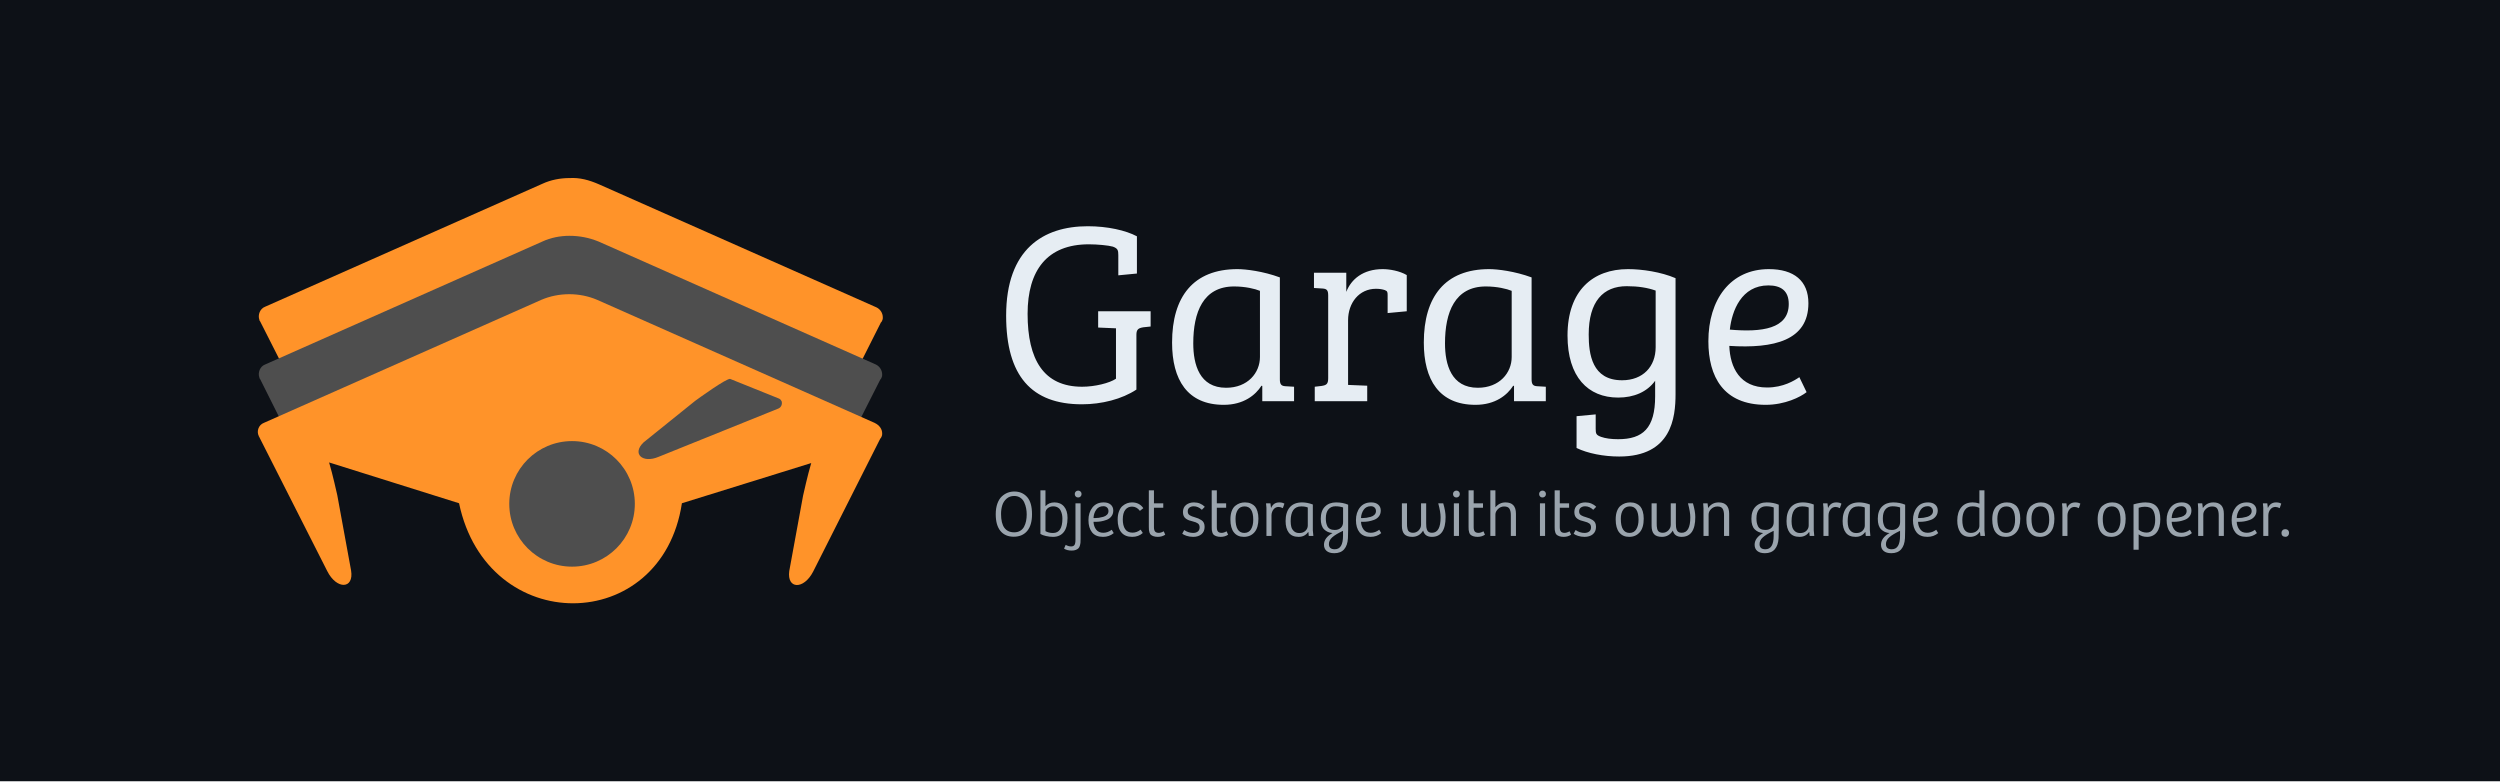
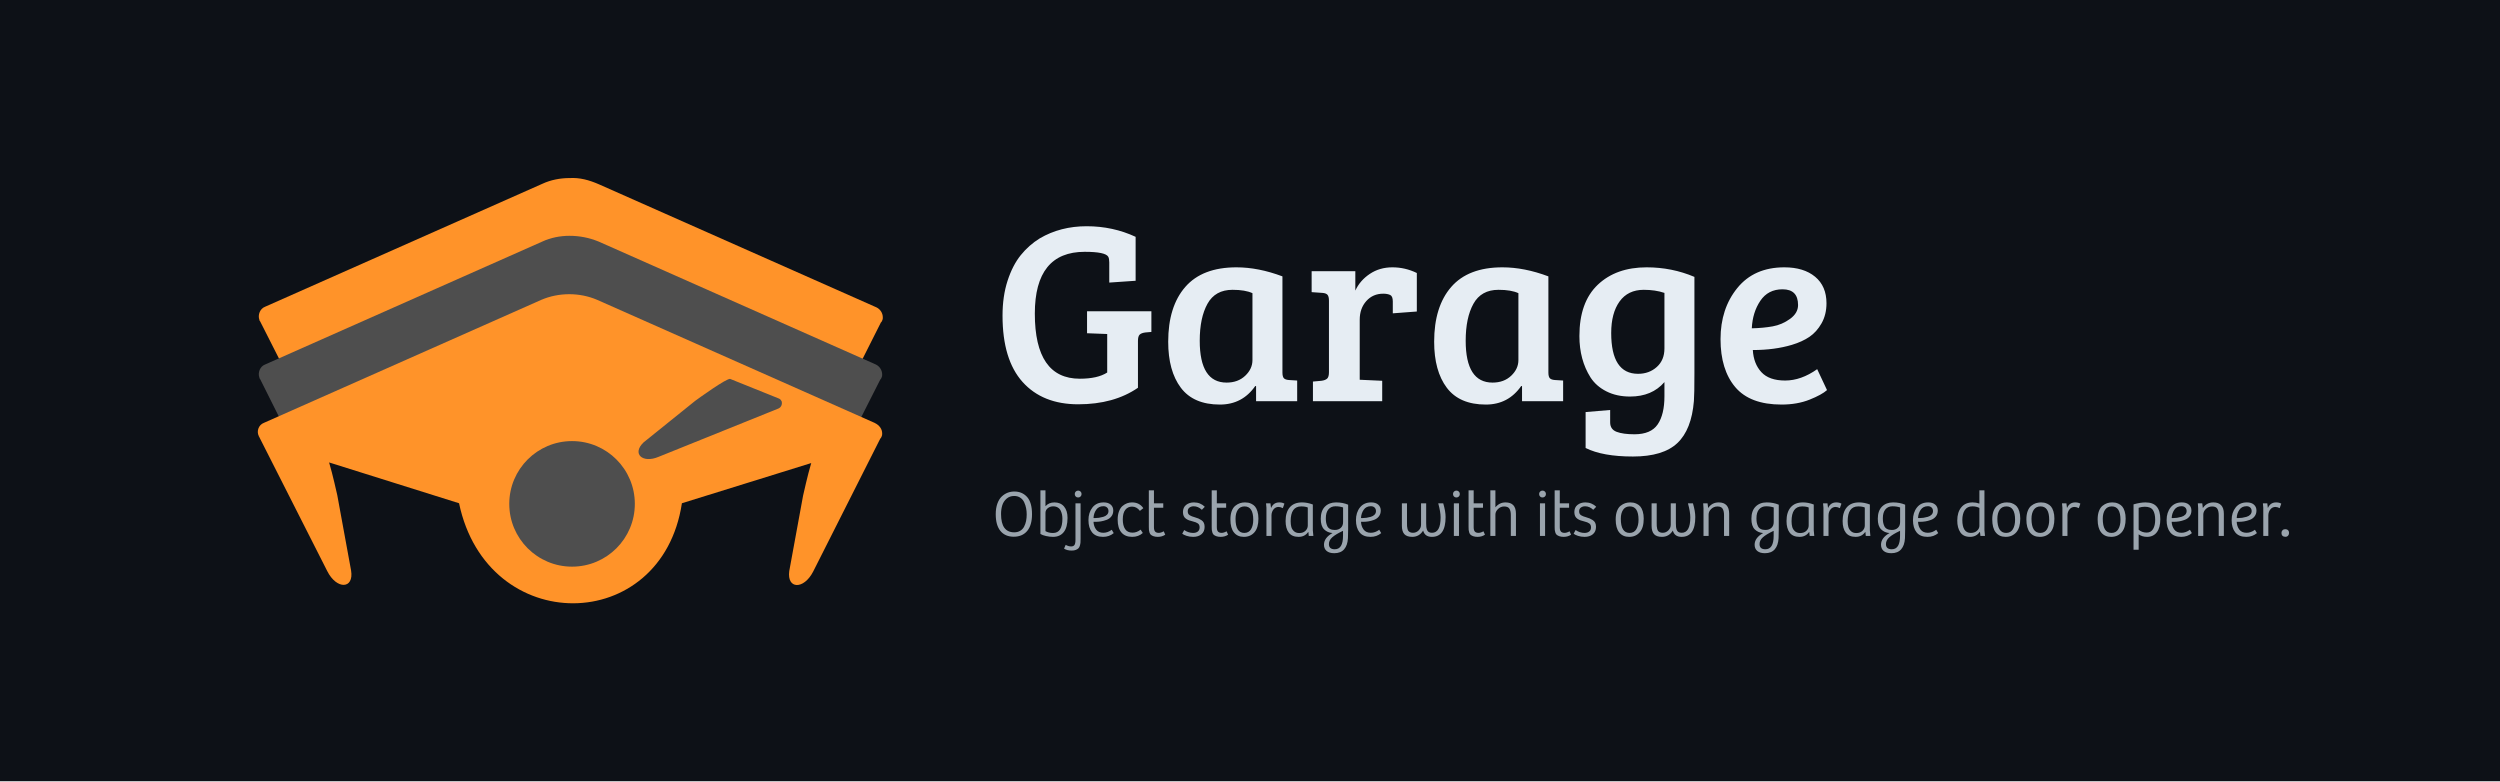
<svg xmlns="http://www.w3.org/2000/svg" viewBox="0 0 1600 500" width="1600" height="500" role="img" aria-label="garage">
  <rect width="1600" height="500" fill="#0d1117" />
  <g transform="translate(117.09,84.79) scale(16.52703)">
    <defs id="defs2" />
    <g id="layer1" transform="translate(-47.53114,-150.582)">
      <g id="g2446" transform="matrix(0.2645833,0,0,0.2645833,27.64954,132.0122)">
        <g id="g6567" transform="matrix(0.9247391,0,0,0.9247391,11.03272,11.16516)">
          <g id="g7383" transform="matrix(1.030099,0,0,1.030099,3.770254,-1.276309)">
            <path id="path6" d="m 136.062,99.136 c -0.868,0.096 -1.833,0 -2.701,-0.289 L 99.794,89.78 c -0.868,-0.289 -1.736,-0.675 -2.508,-1.157 z" style="stroke-width:0.965" />
            <path id="path26" class="st3" d="m 136.737,113.026 18.423,-7.427 c 0.386,-0.193 0.579,-0.579 0.482,-1.061 -0.097,-0.193 -0.193,-0.386 -0.482,-0.482 -2.122,-0.868 -4.823,-1.929 -7.427,-2.99 -0.482,-0.193 -5.016,3.087 -5.402,3.376 l -7.909,6.366 c -1.833,1.736 -0.193,3.28 2.315,2.219 z" style="stroke-width:0.965" />
            <ellipse id="circle28" class="st3" cx="123.426" cy="120.26" rx="9.646" ry="9.646" style="stroke-width:0.965" />
            <path id="path6-0" d="m 136.062,99.136 c -0.868,0.096 -1.833,0 -2.701,-0.289 L 99.794,89.78 c -0.868,-0.289 -1.736,-0.675 -2.508,-1.157 z" style="stroke-width:0.965" />
            <path id="path24-3-6-9" class="st4" d="m 123.04,70.199 c -1.447,0 -2.894,0.289 -4.148,0.868 L 76.259,89.973 c -0.772,0.289 -1.157,1.254 -0.868,2.026 0,0 0,0 0,0 0,0.096 0,0.096 0.096,0.193 l 6.848,13.504 h 5.98 l -0.868,-4.726 c -0.096,-0.386 -0.675,-3.087 -1.254,-5.016 l 19.967,6.27 c 0.289,1.254 0.579,2.411 1.061,3.472 h 32.313 c 0.386,-1.061 0.675,-2.219 0.868,-3.472 l 19.87,-6.173 c -0.579,1.929 -1.157,4.63 -1.254,5.016 l -0.868,4.726 h 5.98 l 6.752,-13.407 0.097,-0.096 0.097,-0.193 c 0,0 0,0 0,0 0.097,-0.193 0.097,-0.289 0.097,-0.482 0,-0.675 -0.386,-1.254 -0.965,-1.543 l -42.634,-18.905 c -1.543,-0.675 -2.99,-1.061 -4.533,-0.965 z" style="stroke-width:0.965" />
            <path id="path24-3-2" class="st0" d="m 123.04,79.073 c -1.447,0 -2.894,0.289 -4.148,0.868 L 76.259,98.847 c -0.772,0.289 -1.157,1.254 -0.868,2.026 0,0 0,0 0,0 0,0.097 0,0.097 0.096,0.193 l 3.665,7.331 h 7.909 c -0.289,-1.061 -0.579,-2.315 -0.965,-3.569 l 11.285,3.569 h 51.508 l 11.285,-3.569 c -0.386,1.157 -0.675,2.508 -0.965,3.569 h 7.909 l 3.665,-7.234 0.097,-0.097 0.097,-0.193 c 0,0 0,0 0,0 0.097,-0.193 0.097,-0.289 0.097,-0.482 0,-0.675 -0.386,-1.254 -0.965,-1.543 L 127.478,79.942 c -1.447,-0.579 -2.894,-0.868 -4.437,-0.868 z" style="stroke-width:0.965" />
            <path id="path24-0" class="st4" d="m 171.076,109.457 c 0,0.193 0,0.289 -0.097,0.482 0,0 0,0 0,0 l -0.097,0.193 v 0 l -0.097,0.097 -10.321,20.449 c -1.447,2.797 -4.051,2.701 -3.665,-0.097 l 2.122,-11.575 c 0.097,-0.386 0.675,-3.087 1.254,-5.016 l -19.87,6.173 c -3.087,20.352 -29.902,20.642 -34.242,0 L 86.097,113.894 c 0.579,1.929 1.157,4.63 1.254,5.016 l 2.122,11.575 c 0.482,2.894 -2.219,2.99 -3.665,0.097 L 75.391,110.036 c 0,-0.096 -0.096,-0.096 -0.096,-0.193 -0.386,-0.772 0,-1.736 0.772,-2.026 0,0 0,0 0,0 l 42.634,-18.905 c 2.701,-1.157 5.884,-1.157 8.585,0 l 42.634,18.905 c 0.772,0.386 1.157,0.965 1.157,1.64 z" style="stroke-width:0.965" />
            <path id="path26-2" class="st0" d="m 136.737,113.026 18.423,-7.427 c 0.386,-0.193 0.579,-0.579 0.482,-1.061 -0.097,-0.193 -0.193,-0.386 -0.482,-0.482 -2.122,-0.868 -4.823,-1.929 -7.427,-2.99 -0.482,-0.193 -5.016,3.087 -5.402,3.376 l -7.909,6.366 c -1.833,1.736 -0.193,3.28 2.315,2.219 z" style="stroke-width:0.965" />
            <ellipse id="circle28-3" class="st0" cx="123.426" cy="120.26" rx="9.646" ry="9.646" style="stroke-width:0.965" />
          </g>
        </g>
      </g>
    </g>
    <style type="text/css" id="style2346">
	.st0{fill:#4E4E4E;}
	.st1{fill:#FFD952;}
	.st2{fill:#49C8FA;}
	.st3{fill:#45C8FF;}
	.st4{fill:#FF9329;}
	.st5{fill:#3B2100;}
	.st6{fill:#C3C3C3;}
</style>
  </g>
  <g transform="translate(635.00,256.77)">
-     <path d="M61.86-100.41C67.32-100.41 74.44-99.74 77.25-98.92C80.39-97.76 80.72-96.60 80.72-93.46L80.72-80.56L92.63-81.71L92.63-105.53C85.52-109.34 73.77-111.98 61.20-111.98C32.59-111.98 8.93-97.26 8.93-54.75C8.93-16.21 25.14 1.98 57.40 1.98C70.14 1.98 83.04-1.32 92.30-7.44L92.30-42.51C92.30-45.98 93.62-46.81 96.77-47.31L101.40-47.80L101.40-57.56L67.82-57.56L67.82-47.14L79.23-46.65L79.23-14.39C75.10-11.58 65.67-9.26 57.56-9.26C32.92-9.26 22.66-26.63 22.66-55.91C22.66-83.86 35.23-100.41 61.86-100.41M184.11-79.23C173.35-83.20 162.27-84.53 156.98-84.53C128.69-84.53 115.13-66.83 115.13-37.55C115.13-13.73 124.89 2.32 148.21 2.32C160.95 2.32 168.56-3.97 172.36-9.92L172.86-9.76L172.86 0L193.20 0L193.20-9.26L187.58-9.59C184.93-9.76 184.11-10.92 184.11-14.06M171.37-28.29C171.37-18.20 163.59-8.60 149.70-8.60C132.66-8.60 128.69-23.49 128.69-37.05C128.69-56.90 134.98-73.44 154.83-73.44C161.94-73.44 168.23-71.95 171.37-70.63M245.64-71.95C247.95-71.95 249.77-71.62 251.26-71.13C253.08-70.47 253.08-69.64 253.08-67.49L253.08-56.41L265.32-57.56L265.32-80.72C260.86-83.37 254.41-84.53 249.94-84.53C237.37-84.53 229.76-78.08 226.62-69.97L226.62-82.21L205.94-82.21L205.94-72.45L211.40-72.12C214.21-71.95 215.04-70.96 215.04-67.65L215.04-14.72C215.04-10.92 213.88-10.26 210.74-9.76L206.44-9.26L206.44 0L240.02 0L240.02-9.92L227.77-10.42L227.77-51.77C227.77-63.02 234.89-71.95 245.64-71.95M345.22-79.23C334.47-83.20 323.38-84.53 318.09-84.53C289.80-84.53 276.24-66.83 276.24-37.55C276.24-13.73 286 2.32 309.32 2.32C322.06 2.32 329.67-3.97 333.47-9.92L333.97-9.76L333.97 0L354.32 0L354.32-9.26L348.69-9.59C346.05-9.76 345.22-10.92 345.22-14.06M332.48-28.29C332.48-18.20 324.71-8.60 310.81-8.60C293.77-8.60 289.80-23.49 289.80-37.05C289.80-56.90 296.09-73.44 315.94-73.44C323.05-73.44 329.34-71.95 332.48-70.63M437.35-78.74C428.09-82.71 416.02-84.53 406.92-84.53C384.59-84.53 368.21-70.96 368.21-42.02C368.21-15.55 381.28-2.32 400.63-2.32C410.72-2.32 419.16-5.95 424.29-13.07L424.29-3.14C424.29 17.20 416.51 24.32 400.63 24.32C396.17 24.32 392.53 23.82 389.71 22.83C386.57 21.67 386.24 20.84 386.24 17.70L386.24 8.44L374 9.59L374 29.94C381.11 33.41 391.37 35.40 401.29 35.40C434.87 35.40 437.35 10.42 437.35-4.63M424.62-34.57C424.62-22.17 416.51-13.40 403.11-13.40C383.92-13.40 381.77-30.11 381.77-42.68C381.77-63.85 391.04-73.61 406.09-73.61C413.53-73.61 419.49-72.62 424.62-70.80M522.38-62.69C522.38-77.08 513.11-84.53 497.07-84.53C472.42-84.53 458.36-65.01 458.36-38.38C458.36-15.71 467.95 2.32 495.08 2.32C507.32 2.32 517.25-2.65 521.22-5.79L516.59-15.38C513.44-13.23 506.33-8.77 495.91-8.77C478.54-8.77 472.26-21.50 471.76-35.40C500.38-33.58 522.38-38.87 522.38-62.69M509.80-62.20C509.80-46.32 492.60-44 472.09-45.82C473.41-57.89 479.53-74.11 496.74-74.11C504.68-74.11 509.80-70.80 509.80-62.20" fill="#e6edf3" />
+     <path d="M93.29-38.54L93.29-8.60Q77.91 1.98 55.08 1.98Q32.26 1.98 19.44-12.32Q6.62-26.63 6.62-54.75Q6.62-67.16 9.84-77.08Q13.07-87.01 18.28-93.46Q23.49-99.91 30.44-104.21Q43.67-111.98 60.46-111.98Q77.25-111.98 91.80-105.20L91.80-77.08L74.93-75.92L74.93-88.83Q74.93-91.31 74.27-92.47Q72.45-95.61 59.22-95.61Q27.29-95.61 27.29-56.08Q27.29-14.39 56.08-14.39Q67.49-14.39 73.61-18.36L73.61-43.01L73.44-43.01L60.71-43.50L60.71-57.56L101.89-57.56L101.89-44.33L98.09-44Q95.44-43.67 94.37-42.59Q93.29-41.52 93.29-38.54M185.76-79.89L185.76-18.36Q185.76-15.71 186.67-14.72Q187.58-13.73 189.89-13.56L195.19-13.23L195.19 0L168.89 0L168.89-9.59L168.39-9.76Q160.12 2.15 145.73 2.15Q128.86 2.15 120.75-8.60Q112.65-19.35 112.65-38.05Q112.65-60.54 123.56-73.11Q134.48-85.68 156.32-85.68Q170.38-85.68 185.76-79.89M166.57-26.30L166.57-69.14Q161.94-71.29 153.83-71.29Q142.75-71.29 137.79-62.36Q132.83-53.43 132.83-38.71Q132.83-11.91 150.03-11.91Q157.31-11.91 161.94-16.29Q166.57-20.68 166.57-26.30M215.53-18.53L215.53-64.35Q215.53-66.99 214.62-68.07Q213.71-69.14 211.40-69.31L204.45-69.80L204.45-83.20L232.41-83.20L232.41-70.80Q235.38-77.25 241.67-81.47Q247.95-85.68 256.14-85.68Q264.33-85.68 271.77-82.05L271.77-57.40L256.39-56.24L256.39-63.85Q256.39-67.16 254.74-67.98Q252.92-68.81 250.27-68.81Q243.65-68.81 239.44-64.10Q235.22-59.38 235.22-52.11L235.22-13.73L249.61-13.07L249.61 0L205.28 0L205.28-12.57L210.74-13.07Q213.22-13.40 214.38-14.47Q215.53-15.55 215.53-18.53M355.97-79.89L355.97-18.36Q355.97-15.71 356.88-14.72Q357.79-13.73 360.11-13.56L365.40-13.23L365.40 0L339.10 0L339.10-9.59L338.60-9.76Q330.33 2.15 315.94 2.15Q299.07 2.15 290.96-8.60Q282.86-19.35 282.86-38.05Q282.86-60.54 293.77-73.11Q304.69-85.68 326.53-85.68Q340.59-85.68 355.97-79.89M336.78-26.30L336.78-69.14Q332.15-71.29 324.05-71.29Q312.96-71.29 308-62.36Q303.04-53.43 303.04-38.71Q303.04-11.91 320.24-11.91Q327.52-11.91 332.15-16.29Q336.78-20.68 336.78-26.30M449.10-0.17Q447.61 18.20 438.51 26.80Q429.41 35.40 410.06 35.40Q390.71 35.40 379.79 29.94L379.79 6.95L395.50 5.62L395.50 13.56Q395.50 18.03 399.64 19.60Q403.77 21.17 411.05 21.17Q421.64 21.17 425.94 14.80Q430.24 8.44 430.24-3.14L430.24-12.24Q422.30-2.98 408.24-2.98Q399.64-2.98 393.11-6.29Q386.57-9.59 382.93-15.22Q375.82-26.47 375.82-41.68Q375.82-63.35 387.56-74.52Q399.31-85.68 418.83-85.68Q435.04-85.68 449.43-79.56L449.43-18.20Q449.43-4.14 449.10-0.17M430.24-33.74L430.24-69.31Q424.45-71.29 417.01-71.29Q406.92-71.29 401.54-63.85Q396.17-56.41 396.17-43.67Q396.17-17.53 413.37-17.53Q420.48-17.53 425.36-21.92Q430.24-26.30 430.24-33.74M506.99-85.68Q519.40-85.68 526.68-79.65Q533.95-73.61 533.95-62.69Q533.95-55.41 530.81-49.87Q527.67-44.33 523.04-41.19Q518.41-38.05 511.79-36.06Q500.71-32.75 486.81-32.75Q487.31-23.98 492.27-18.61Q497.23-13.23 507.49-13.23Q517.74-13.23 528-20.51L534.29-7.11Q530.98-4.14 523.12-0.99Q515.26 2.15 505.17 2.15Q484.99 2.15 475.56-9.02Q466.14-20.18 466.14-39.70Q466.14-59.22 476.89-72.45Q487.64-85.68 506.99-85.68M499.47-47.89Q505.50-48.96 510.63-52.68Q515.76-56.41 515.76-61.53Q515.76-71.62 505.83-71.62Q496.57-71.62 491.61-64.26Q486.65-56.90 486.15-46.65Q493.43-46.81 499.47-47.89" fill="#e6edf3" />
  </g>
  <g transform="translate(635.00,343)">
    <path d="M25.49-13.90Q25.49-6.85 22.39-3.17Q19.28 0.50 13.78 0.50Q8.32 0.50 5.29-3.17Q2.27-6.85 2.27-13.90Q2.27-17.77 3.32-20.69Q4.37-23.60 6.11-25.24Q7.85-26.88 9.89-27.66Q11.93-28.43 14.20-28.43Q19.19-28.43 22.34-24.93Q25.49-21.42 25.49-13.90M5.67-14.03Q5.67-2.31 14.11-2.31Q16.30-2.31 17.91-3.28Q19.53-4.24 20.41-5.92Q21.29-7.60 21.69-9.55Q22.09-11.51 22.09-13.78Q22.09-15.83 21.71-17.75Q21.34-19.66 20.50-21.50Q19.66-23.35 18-24.46Q16.34-25.58 14.07-25.58Q11.17-25.58 9.20-23.84Q7.22-22.09 6.45-19.59Q5.67-17.09 5.67-14.03M30.87-1.26L30.87-29.19L34.10-29.19L34.10-19.03Q36.29-21.46 39.86-21.46Q43.76-21.46 45.99-18.82Q48.22-16.17 48.22-11.55Q48.22-5.50 45.80-2.46Q43.39 0.59 38.89 0.59Q36.79 0.59 34.46 0.06Q32.13-0.46 30.87-1.26M34.10-14.78L34.10-3.07Q36.12-1.89 38.93-1.89Q44.94-1.89 44.94-11.05Q44.94-12.39 44.69-13.65Q44.44-14.91 43.85-16.17Q43.26-17.43 42.02-18.19Q40.78-18.94 39.06-18.94Q37.04-18.94 35.57-17.75Q34.10-16.55 34.10-14.78M53.30 2.56L53.30-20.87L56.57-20.87L56.57 1.81Q56.57 3.23 56.51 4.16Q56.45 5.08 56.13 6.17Q55.82 7.27 55.23 7.88Q54.64 8.48 53.55 8.93Q52.46 9.37 50.90 9.37Q47.88 9.37 45.99 8.11L47.04 5.71Q48.80 6.72 50.53 6.72Q52 6.72 52.65 5.80Q53.30 4.87 53.30 2.56M52.84-26.84Q52.84-27.76 53.47-28.39Q54.10-29.02 55.02-29.02Q55.94-29.02 56.57-28.39Q57.20-27.76 57.20-26.84Q57.20-25.87 56.57-25.24Q55.94-24.61 54.98-24.61Q54.05-24.61 53.45-25.24Q52.84-25.87 52.84-26.84M71.36-21.46Q74.26-21.46 75.87-20.03Q77.49-18.61 77.49-16.25Q77.49-14.07 76.31-12.54Q75.14-11 73.21-10.29Q71.27-9.58 69.53-9.30Q67.79-9.03 65.94-9.03Q65.73-9.03 65.37-9.05Q65.02-9.07 64.85-9.07Q64.97-6.13 66.53-4.07Q68.08-2.02 71.15-2.02Q73.92-2.02 76.52-3.95L77.78-1.81Q74.93 0.59 70.94 0.59Q66.23 0.59 63.92-2.29Q61.61-5.17 61.61-10.12Q61.61-14.99 64.18-18.23Q66.74-21.46 71.36-21.46M74.42-15.88Q74.42-17.35 73.52-18.19Q72.62-19.03 71.19-19.03Q68.12-19.03 66.55-16.72Q64.97-14.41 64.85-11.47Q64.97-11.47 65.25-11.45Q65.52-11.42 65.69-11.42Q66.99-11.42 68.29-11.61Q69.59-11.80 71.09-12.22Q72.58-12.64 73.50-13.59Q74.42-14.53 74.42-15.88M89.84-2.10Q92.57-2.10 95-4.03L96.39-1.89Q93.66 0.59 89.59 0.59Q85.05 0.59 82.68-2.25Q80.30-5.08 80.30-10.46Q80.30-13.48 81.16-15.75Q82.03-18.02 83.43-19.19Q84.84-20.37 86.35-20.92Q87.86-21.46 89.46-21.46Q94.25-21.46 96.73-17.77L94.54-16.04Q92.48-18.77 89.50-18.77Q86.81-18.77 85.20-16.72Q83.58-14.66 83.58-10.58Q83.58-6.64 85.09-4.37Q86.60-2.10 89.84-2.10M100.25-5.71L100.25-29.19L103.53-29.19L103.53-20.87L109.49-20.87L109.49-18.06L103.53-18.06L103.53-5.63Q103.53-3.61 104.29-2.79Q105.04-1.97 106.60-1.97Q108.07-1.97 109.79-2.98L110.75-0.80Q108.74 0.59 106.01 0.59Q104.41 0.59 103.28 0.19Q102.14-0.21 101.56-0.74Q100.97-1.26 100.67-2.21Q100.38-3.15 100.32-3.84Q100.25-4.54 100.25-5.71M121.63-1.43L122.89-3.78Q125.58-1.93 128.60-1.93Q130.45-1.93 131.61-2.83Q132.76-3.74 132.76-5.50Q132.76-7.18 131.67-7.98Q130.58-8.78 128.44-9.28Q126.97-9.62 126-9.98Q125.03-10.33 124.05-11Q123.06-11.68 122.58-12.73Q122.09-13.78 122.09-15.29Q122.09-18.27 124.13-19.87Q126.17-21.46 129.11-21.46Q133.27-21.46 136.08-18.65L134.19-16.72Q131.80-18.98 128.98-18.98Q127.43-18.98 126.29-18.17Q125.16-17.35 125.16-15.75Q125.16-14.87 125.47-14.24Q125.79-13.61 126.55-13.17Q127.30-12.73 127.85-12.54Q128.39-12.35 129.61-11.97Q131.17-11.51 131.96-11.17Q132.76-10.84 133.85-10.14Q134.95-9.45 135.45-8.38Q135.95-7.31 135.95-5.80Q135.95-2.77 133.94-1.09Q131.92 0.59 128.65 0.59Q126.34 0.59 124.40-0.06Q122.47-0.71 121.63-1.43M140.49-5.71L140.49-29.19L143.77-29.19L143.77-20.87L149.73-20.87L149.73-18.06L143.77-18.06L143.77-5.63Q143.77-3.61 144.52-2.79Q145.28-1.97 146.83-1.97Q148.30-1.97 150.02-2.98L150.99-0.80Q148.97 0.59 146.24 0.59Q144.65 0.59 143.51 0.19Q142.38-0.21 141.79-0.74Q141.20-1.26 140.91-2.21Q140.62-3.15 140.55-3.84Q140.49-4.54 140.49-5.71M161.36-1.93Q164.22-1.93 165.65-4.28Q167.08-6.64 167.08-10.33Q167.08-18.90 161.53-18.90Q158.68-18.90 157.21-16.74Q155.74-14.57 155.74-11Q155.74-1.93 161.36-1.93M152.46-10.58Q152.46-13.69 153.30-15.92Q154.14-18.14 155.59-19.30Q157.04-20.45 158.55-20.96Q160.06-21.46 161.78-21.46Q162.83-21.46 163.80-21.29Q164.77-21.13 166.05-20.50Q167.33-19.87 168.23-18.82Q169.13-17.77 169.76-15.75Q170.39-13.73 170.39-11.05Q170.39-5.21 167.83-2.31Q165.27 0.59 161.07 0.59Q157 0.59 154.73-2.23Q152.46-5.04 152.46-10.58M178.75-13.31L178.75 0L175.52 0L175.52-18.02L175.27-20.87L178.08-20.87L178.46-17.85Q180.01-21.46 183.71-21.46Q185.77-21.46 187.03-20.66L186.02-17.77Q184.51-18.56 183.29-18.56Q181.36-18.56 180.10-17.03Q178.84-15.50 178.75-13.31M205.21-20.12L205.21-3.65L205.55 0L202.61 0L202.36-2.48L202.23-2.52Q200.09 0.59 196.10 0.59Q191.86 0.59 189.82-2.10Q187.78-4.79 187.78-9.53Q187.78-15.20 190.47-18.33Q193.16-21.46 198.32-21.46Q201.64-21.46 205.21-20.12M201.98-6.64L201.98-18.19Q200.38-18.90 197.78-18.90Q191.02-18.90 191.02-9.41Q191.02-7.35 191.44-5.78Q191.86-4.20 193.16-3.02Q194.46-1.85 196.52-1.85Q199.04-1.85 200.51-3.30Q201.98-4.75 201.98-6.64M218.95 11.05Q215.75 11.05 214.05 9.62Q212.35 8.19 212.35 5.63Q212.35 1.18 217.81-1.85Q214.54-2.10 212.41-4.22Q210.29-6.34 210.29-10.96Q210.29-16.09 212.98-18.77Q215.67-21.46 220.08-21.46Q224.36-21.46 227.81-19.99L227.81-4.28Q227.81-1.26 227.68 1.47Q227.43 6.05 225.25 8.55Q223.06 11.05 218.95 11.05M224.57-8.86L224.57-18.23Q222.31-18.98 219.70-18.98Q216.85-18.98 215.19-17.01Q213.53-15.04 213.53-11.30Q213.53-9.79 213.72-8.67Q213.91-7.56 214.45-6.34Q215-5.12 216.22-4.47Q217.43-3.82 219.24-3.82Q221.68-3.82 223.13-5.19Q224.57-6.55 224.57-8.86M215.50 5.21Q215.50 8.53 219.24 8.53Q224.53 8.53 224.53-0.04L224.53-3.28Q219.74-1.01 217.62 0.90Q215.50 2.81 215.50 5.21M242.55-21.46Q245.45-21.46 247.06-20.03Q248.68-18.61 248.68-16.25Q248.68-14.07 247.51-12.54Q246.33-11 244.40-10.29Q242.47-9.58 240.72-9.30Q238.98-9.03 237.13-9.03Q236.92-9.03 236.56-9.05Q236.21-9.07 236.04-9.07Q236.17-6.13 237.72-4.07Q239.27-2.02 242.34-2.02Q245.11-2.02 247.72-3.95L248.98-1.81Q246.12 0.59 242.13 0.59Q237.43 0.59 235.12-2.29Q232.81-5.17 232.81-10.12Q232.81-14.99 235.37-18.23Q237.93-21.46 242.55-21.46M245.62-15.88Q245.62-17.35 244.71-18.19Q243.81-19.03 242.38-19.03Q239.32-19.03 237.74-16.72Q236.17-14.41 236.04-11.47Q236.17-11.47 236.44-11.45Q236.71-11.42 236.88-11.42Q238.18-11.42 239.48-11.61Q240.79-11.80 242.28-12.22Q243.77-12.64 244.69-13.59Q245.62-14.53 245.62-15.88M285.47-20.87L288.67-20.87Q290.18-15.75 290.18-12.10Q290.18 0.59 281.40 0.59Q276.86 0.59 275.81-3.44Q273.34 0.59 268.80 0.59Q265.40 0.59 263.80-1.13Q262.21-2.86 262.21-6.47L262.21-20.87L265.48-20.87L265.48-8.19Q265.48-6.97 265.52-6.26Q265.57-5.54 265.78-4.62Q265.99-3.70 266.36-3.21Q266.74-2.73 267.48-2.37Q268.21-2.02 269.30-2.02Q271.45-2.02 272.96-3.57Q274.47-5.12 274.47-7.18L274.47-20.87L277.75-20.87L277.75-8.06Q277.75-6.64 277.85-5.75Q277.96-4.87 278.29-3.91Q278.63-2.94 279.43-2.48Q280.22-2.02 281.48-2.02Q286.99-2.02 286.99-11.93Q286.99-15.37 285.47-20.87M298.75-20.87L298.75 0L295.47 0L295.47-20.87L298.75-20.87M294.92-26.84Q294.92-27.76 295.55-28.39Q296.18-29.02 297.11-29.02Q298.03-29.02 298.66-28.39Q299.29-27.76 299.29-26.84Q299.29-25.87 298.66-25.24Q298.03-24.61 297.07-24.61Q296.14-24.61 295.53-25.24Q294.92-25.87 294.92-26.84M304.88-5.71L304.88-29.19L308.15-29.19L308.15-20.87L314.12-20.87L314.12-18.06L308.15-18.06L308.15-5.63Q308.15-3.61 308.91-2.79Q309.67-1.97 311.22-1.97Q312.69-1.97 314.41-2.98L315.38-0.80Q313.36 0.59 310.63 0.59Q309.04 0.59 307.90 0.19Q306.77-0.21 306.18-0.74Q305.59-1.26 305.30-2.21Q305-3.15 304.94-3.84Q304.88-4.54 304.88-5.71M322.06-13.69L322.06 0L318.82 0L318.82-29.19L322.06-29.19L322.06-18.31Q324.66-21.46 328.52-21.46Q335.20-21.46 335.20-14.24L335.20 0L331.93 0L331.93-13.36Q331.93-15.96 331.04-17.41Q330.16-18.86 327.64-18.86Q325.42-18.86 323.74-17.24Q322.06-15.62 322.06-13.69M353.85-20.87L353.85 0L350.57 0L350.57-20.87L353.85-20.87M350.03-26.84Q350.03-27.76 350.66-28.39Q351.29-29.02 352.21-29.02Q353.14-29.02 353.77-28.39Q354.40-27.76 354.40-26.84Q354.40-25.87 353.77-25.24Q353.14-24.61 352.17-24.61Q351.25-24.61 350.64-25.24Q350.03-25.87 350.03-26.84M359.98-5.71L359.98-29.19L363.26-29.19L363.26-20.87L369.22-20.87L369.22-18.06L363.26-18.06L363.26-5.63Q363.26-3.61 364.01-2.79Q364.77-1.97 366.32-1.97Q367.79-1.97 369.52-2.98L370.48-0.80Q368.47 0.59 365.74 0.59Q364.14 0.59 363.01 0.19Q361.87-0.21 361.28-0.74Q360.70-1.26 360.40-2.21Q360.11-3.15 360.04-3.84Q359.98-4.54 359.98-5.71M372.12-1.43L373.38-3.78Q376.07-1.93 379.09-1.93Q380.94-1.93 382.09-2.83Q383.25-3.74 383.25-5.50Q383.25-7.18 382.16-7.98Q381.07-8.78 378.92-9.28Q377.45-9.62 376.49-9.98Q375.52-10.33 374.53-11Q373.55-11.68 373.06-12.73Q372.58-13.78 372.58-15.29Q372.58-18.27 374.62-19.87Q376.66-21.46 379.60-21.46Q383.75-21.46 386.57-18.65L384.68-16.72Q382.28-18.98 379.47-18.98Q377.92-18.98 376.78-18.17Q375.65-17.35 375.65-15.75Q375.65-14.87 375.96-14.24Q376.28-13.61 377.03-13.17Q377.79-12.73 378.34-12.54Q378.88-12.35 380.10-11.97Q381.65-11.51 382.45-11.17Q383.25-10.84 384.34-10.14Q385.43-9.45 385.94-8.38Q386.44-7.31 386.44-5.80Q386.44-2.77 384.43-1.09Q382.41 0.59 379.13 0.59Q376.82 0.59 374.89-0.06Q372.96-0.71 372.12-1.43M407.95-1.93Q410.80-1.93 412.23-4.28Q413.66-6.64 413.66-10.33Q413.66-18.90 408.11-18.90Q405.26-18.90 403.79-16.74Q402.32-14.57 402.32-11Q402.32-1.93 407.95-1.93M399.04-10.58Q399.04-13.69 399.88-15.92Q400.72-18.14 402.17-19.30Q403.62-20.45 405.13-20.96Q406.64-21.46 408.37-21.46Q409.42-21.46 410.38-21.29Q411.35-21.13 412.63-20.50Q413.91-19.87 414.81-18.82Q415.72-17.77 416.35-15.75Q416.98-13.73 416.98-11.05Q416.98-5.21 414.41-2.31Q411.85 0.59 407.65 0.59Q403.58 0.59 401.31-2.23Q399.04-5.04 399.04-10.58M445.28-20.87L448.48-20.87Q449.99-15.75 449.99-12.10Q449.99 0.59 441.21 0.59Q436.67 0.59 435.62-3.44Q433.15 0.59 428.61 0.59Q425.21 0.59 423.61-1.13Q422.02-2.86 422.02-6.47L422.02-20.87L425.29-20.87L425.29-8.19Q425.29-6.97 425.33-6.26Q425.38-5.54 425.59-4.62Q425.80-3.70 426.17-3.21Q426.55-2.73 427.29-2.37Q428.02-2.02 429.11-2.02Q431.26-2.02 432.77-3.57Q434.28-5.12 434.28-7.18L434.28-20.87L437.56-20.87L437.56-8.06Q437.56-6.64 437.66-5.75Q437.77-4.87 438.10-3.91Q438.44-2.94 439.24-2.48Q440.03-2.02 441.29-2.02Q446.80-2.02 446.80-11.93Q446.80-15.37 445.28-20.87M458.51-13.69L458.51 0L455.24 0L455.24-17.72L455.03-20.87L457.84-20.87L458.22-17.85Q460.66-21.46 464.98-21.46Q468.26-21.46 469.96-19.64Q471.66-17.81 471.66-14.24L471.66 0L468.38 0L468.38-13.23Q468.38-15.92 467.50-17.39Q466.62-18.86 464.18-18.86Q461.83-18.86 460.17-17.26Q458.51-15.67 458.51-13.69M494.55 11.05Q491.36 11.05 489.66 9.62Q487.96 8.19 487.96 5.63Q487.96 1.18 493.42-1.85Q490.14-2.10 488.02-4.22Q485.90-6.34 485.90-10.96Q485.90-16.09 488.59-18.77Q491.27-21.46 495.68-21.46Q499.97-21.46 503.41-19.99L503.41-4.28Q503.41-1.26 503.29 1.47Q503.03 6.05 500.85 8.55Q498.67 11.05 494.55 11.05M500.18-8.86L500.18-18.23Q497.91-18.98 495.31-18.98Q492.45-18.98 490.79-17.01Q489.13-15.04 489.13-11.30Q489.13-9.79 489.32-8.67Q489.51-7.56 490.06-6.34Q490.60-5.12 491.82-4.47Q493.04-3.82 494.84-3.82Q497.28-3.82 498.73-5.19Q500.18-6.55 500.18-8.86M491.11 5.21Q491.11 8.53 494.84 8.53Q500.14 8.53 500.14-0.04L500.14-3.28Q495.35-1.01 493.23 0.90Q491.11 2.81 491.11 5.21M525.80-20.12L525.80-3.65L526.13 0L523.19 0L522.94-2.48L522.82-2.52Q520.67 0.59 516.68 0.59Q512.44 0.59 510.40-2.10Q508.37-4.79 508.37-9.53Q508.37-15.20 511.06-18.33Q513.74-21.46 518.91-21.46Q522.23-21.46 525.80-20.12M522.56-6.64L522.56-18.19Q520.97-18.90 518.36-18.90Q511.60-18.90 511.60-9.41Q511.60-7.35 512.02-5.78Q512.44-4.20 513.74-3.02Q515.05-1.85 517.10-1.85Q519.62-1.85 521.09-3.30Q522.56-4.75 522.56-6.64M535.25-13.31L535.25 0L532.01 0L532.01-18.02L531.76-20.87L534.58-20.87L534.95-17.85Q536.51-21.46 540.20-21.46Q542.26-21.46 543.52-20.66L542.51-17.77Q541-18.56 539.78-18.56Q537.85-18.56 536.59-17.03Q535.33-15.50 535.25-13.31M561.71-20.12L561.71-3.65L562.04 0L559.10 0L558.85-2.48L558.73-2.52Q556.58 0.59 552.59 0.59Q548.35 0.59 546.31-2.10Q544.28-4.79 544.28-9.53Q544.28-15.20 546.97-18.33Q549.65-21.46 554.82-21.46Q558.14-21.46 561.71-20.12M558.47-6.64L558.47-18.19Q556.88-18.90 554.27-18.90Q547.51-18.90 547.51-9.41Q547.51-7.35 547.93-5.78Q548.35-4.20 549.65-3.02Q550.96-1.85 553.01-1.85Q555.53-1.85 557-3.30Q558.47-4.75 558.47-6.64M575.44 11.05Q572.25 11.05 570.55 9.62Q568.85 8.19 568.85 5.63Q568.85 1.18 574.31-1.85Q571.03-2.10 568.91-4.22Q566.79-6.34 566.79-10.96Q566.79-16.09 569.48-18.77Q572.17-21.46 576.58-21.46Q580.86-21.46 584.30-19.99L584.30-4.28Q584.30-1.26 584.18 1.47Q583.93 6.05 581.74 8.55Q579.56 11.05 575.44 11.05M581.07-8.86L581.07-18.23Q578.80-18.98 576.20-18.98Q573.34-18.98 571.68-17.01Q570.02-15.04 570.02-11.30Q570.02-9.79 570.21-8.67Q570.40-7.56 570.95-6.34Q571.49-5.12 572.71-4.47Q573.93-3.82 575.74-3.82Q578.17-3.82 579.62-5.19Q581.07-6.55 581.07-8.86M572 5.21Q572 8.53 575.74 8.53Q581.03 8.53 581.03-0.04L581.03-3.28Q576.24-1.01 574.12 0.90Q572 2.81 572 5.21M599.05-21.46Q601.94-21.46 603.56-20.03Q605.18-18.61 605.18-16.25Q605.18-14.07 604-12.54Q602.83-11 600.89-10.29Q598.96-9.58 597.22-9.30Q595.48-9.03 593.63-9.03Q593.42-9.03 593.06-9.05Q592.70-9.07 592.54-9.07Q592.66-6.13 594.22-4.07Q595.77-2.02 598.84-2.02Q601.61-2.02 604.21-3.95L605.47-1.81Q602.62 0.59 598.63 0.59Q593.92 0.59 591.61-2.29Q589.30-5.17 589.30-10.12Q589.30-14.99 591.86-18.23Q594.43-21.46 599.05-21.46M602.11-15.88Q602.11-17.35 601.21-18.19Q600.31-19.03 598.88-19.03Q595.81-19.03 594.24-16.72Q592.66-14.41 592.54-11.47Q592.66-11.47 592.94-11.45Q593.21-11.42 593.38-11.42Q594.68-11.42 595.98-11.61Q597.28-11.80 598.77-12.22Q600.26-12.64 601.19-13.59Q602.11-14.53 602.11-15.88M627.48-21.46Q629.62-21.46 631.81-20.71L631.81-29.19L635.04-29.19L635.04-3.78L635.38 0L632.48 0L632.18-2.52L632.02-2.56Q629.79 0.59 625.84 0.59Q621.56 0.59 619.61-2.31Q617.65-5.21 617.65-9.83Q617.65-15.20 620.24-18.33Q622.82-21.46 627.48-21.46M631.81-6.43L631.81-17.93Q629.87-18.94 627.35-18.94Q624.08-18.94 622.48-16.55Q620.89-14.15 620.89-10.21Q620.89-1.93 626.35-1.93Q628.78-1.93 630.29-3.32Q631.81-4.70 631.81-6.43M648.94-1.93Q651.80-1.93 653.23-4.28Q654.65-6.64 654.65-10.33Q654.65-18.90 649.11-18.90Q646.25-18.90 644.78-16.74Q643.31-14.57 643.31-11Q643.31-1.93 648.94-1.93M640.04-10.58Q640.04-13.69 640.88-15.92Q641.72-18.14 643.17-19.30Q644.62-20.45 646.13-20.96Q647.64-21.46 649.36-21.46Q650.41-21.46 651.38-21.29Q652.34-21.13 653.63-20.50Q654.91-19.87 655.81-18.82Q656.71-17.77 657.34-15.75Q657.97-13.73 657.97-11.05Q657.97-5.21 655.41-2.31Q652.85 0.59 648.65 0.59Q644.57 0.59 642.31-2.23Q640.04-5.04 640.04-10.58M670.78-1.93Q673.64-1.93 675.07-4.28Q676.49-6.64 676.49-10.33Q676.49-18.90 670.95-18.90Q668.09-18.90 666.62-16.74Q665.15-14.57 665.15-11Q665.15-1.93 670.78-1.93M661.88-10.58Q661.88-13.69 662.72-15.92Q663.56-18.14 665.01-19.30Q666.46-20.45 667.97-20.96Q669.48-21.46 671.20-21.46Q672.25-21.46 673.22-21.29Q674.18-21.13 675.47-20.50Q676.75-19.87 677.65-18.82Q678.55-17.77 679.18-15.75Q679.81-13.73 679.81-11.05Q679.81-5.21 677.25-2.31Q674.69 0.59 670.49 0.59Q666.41 0.59 664.15-2.23Q661.88-5.04 661.88-10.58M688.17-13.31L688.17 0L684.94 0L684.94-18.02L684.68-20.87L687.50-20.87L687.88-17.85Q689.43-21.46 693.13-21.46Q695.18-21.46 696.44-20.66L695.44-17.77Q693.92-18.56 692.71-18.56Q690.77-18.56 689.51-17.03Q688.25-15.50 688.17-13.31M716.39-1.93Q719.25-1.93 720.68-4.28Q722.11-6.64 722.11-10.33Q722.11-18.90 716.56-18.90Q713.71-18.90 712.24-16.74Q710.77-14.57 710.77-11Q710.77-1.93 716.39-1.93M707.49-10.58Q707.49-13.69 708.33-15.92Q709.17-18.14 710.62-19.30Q712.07-20.45 713.58-20.96Q715.09-21.46 716.81-21.46Q717.86-21.46 718.83-21.29Q719.80-21.13 721.08-20.50Q722.36-19.87 723.26-18.82Q724.16-17.77 724.79-15.75Q725.42-13.73 725.42-11.05Q725.42-5.21 722.86-2.31Q720.30 0.59 716.10 0.59Q712.03 0.59 709.76-2.23Q707.49-5.04 707.49-10.58M733.74-1.01L733.74 8.82L730.46 8.82L730.46-20.20Q734.87-21.46 738.07-21.46Q742.98-21.46 745.29-18.77Q747.60-16.09 747.60-10.67Q747.60-5.25 745.35-2.33Q743.11 0.59 739.12 0.59Q736.05 0.59 733.74-1.01M744.32-10.25Q744.32-14.32 742.90-16.51Q741.47-18.69 737.69-18.69Q735.67-18.69 733.74-18.02L733.74-3.99Q735.88-2.14 738.86-2.14Q741.64-2.14 742.98-4.45Q744.32-6.76 744.32-10.25M761.38-21.46Q764.27-21.46 765.89-20.03Q767.51-18.61 767.51-16.25Q767.51-14.07 766.33-12.54Q765.16-11 763.22-10.29Q761.29-9.58 759.55-9.30Q757.81-9.03 755.96-9.03Q755.75-9.03 755.39-9.05Q755.03-9.07 754.87-9.07Q754.99-6.13 756.55-4.07Q758.10-2.02 761.17-2.02Q763.94-2.02 766.54-3.95L767.80-1.81Q764.95 0.59 760.96 0.59Q756.25 0.59 753.94-2.29Q751.63-5.17 751.63-10.12Q751.63-14.99 754.19-18.23Q756.76-21.46 761.38-21.46M764.44-15.88Q764.44-17.35 763.54-18.19Q762.64-19.03 761.21-19.03Q758.14-19.03 756.57-16.72Q754.99-14.41 754.87-11.47Q754.99-11.47 755.27-11.45Q755.54-11.42 755.71-11.42Q757.01-11.42 758.31-11.61Q759.61-11.80 761.10-12.22Q762.59-12.64 763.52-13.59Q764.44-14.53 764.44-15.88M775.11-13.69L775.11 0L771.83 0L771.83-17.72L771.62-20.87L774.44-20.87L774.82-17.85Q777.25-21.46 781.58-21.46Q784.85-21.46 786.56-19.64Q788.26-17.81 788.26-14.24L788.26 0L784.98 0L784.98-13.23Q784.98-15.92 784.10-17.39Q783.22-18.86 780.78-18.86Q778.43-18.86 776.77-17.26Q775.11-15.67 775.11-13.69M803-21.46Q805.90-21.46 807.51-20.03Q809.13-18.61 809.13-16.25Q809.13-14.07 807.95-12.54Q806.78-11 804.85-10.29Q802.91-9.58 801.17-9.30Q799.43-9.03 797.58-9.03Q797.37-9.03 797.01-9.05Q796.66-9.07 796.49-9.07Q796.61-6.13 798.17-4.07Q799.72-2.02 802.79-2.02Q805.56-2.02 808.16-3.95L809.42-1.81Q806.57 0.59 802.58 0.59Q797.87 0.59 795.56-2.29Q793.25-5.17 793.25-10.12Q793.25-14.99 795.82-18.23Q798.38-21.46 803-21.46M806.06-15.88Q806.06-17.35 805.16-18.19Q804.26-19.03 802.83-19.03Q799.76-19.03 798.19-16.72Q796.61-14.41 796.49-11.47Q796.61-11.47 796.89-11.45Q797.16-11.42 797.33-11.42Q798.63-11.42 799.93-11.61Q801.23-11.80 802.73-12.22Q804.22-12.64 805.14-13.59Q806.06-14.53 806.06-15.88M816.73-13.31L816.73 0L813.50 0L813.50-18.02L813.25-20.87L816.06-20.87L816.44-17.85Q817.99-21.46 821.69-21.46Q823.75-21.46 825.01-20.66L824-17.77Q822.49-18.56 821.27-18.56Q819.34-18.56 818.08-17.03Q816.82-15.50 816.73-13.31M825.13-1.89Q825.13-2.94 825.80-3.63Q826.48-4.33 827.53-4.33Q828.66-4.33 829.33-3.68Q830-3.02 830-1.93Q830-0.84 829.35-0.15Q828.70 0.55 827.65 0.55Q826.48 0.55 825.80-0.10Q825.13-0.76 825.13-1.89" fill="#9aa4ad" />
  </g>
</svg>
